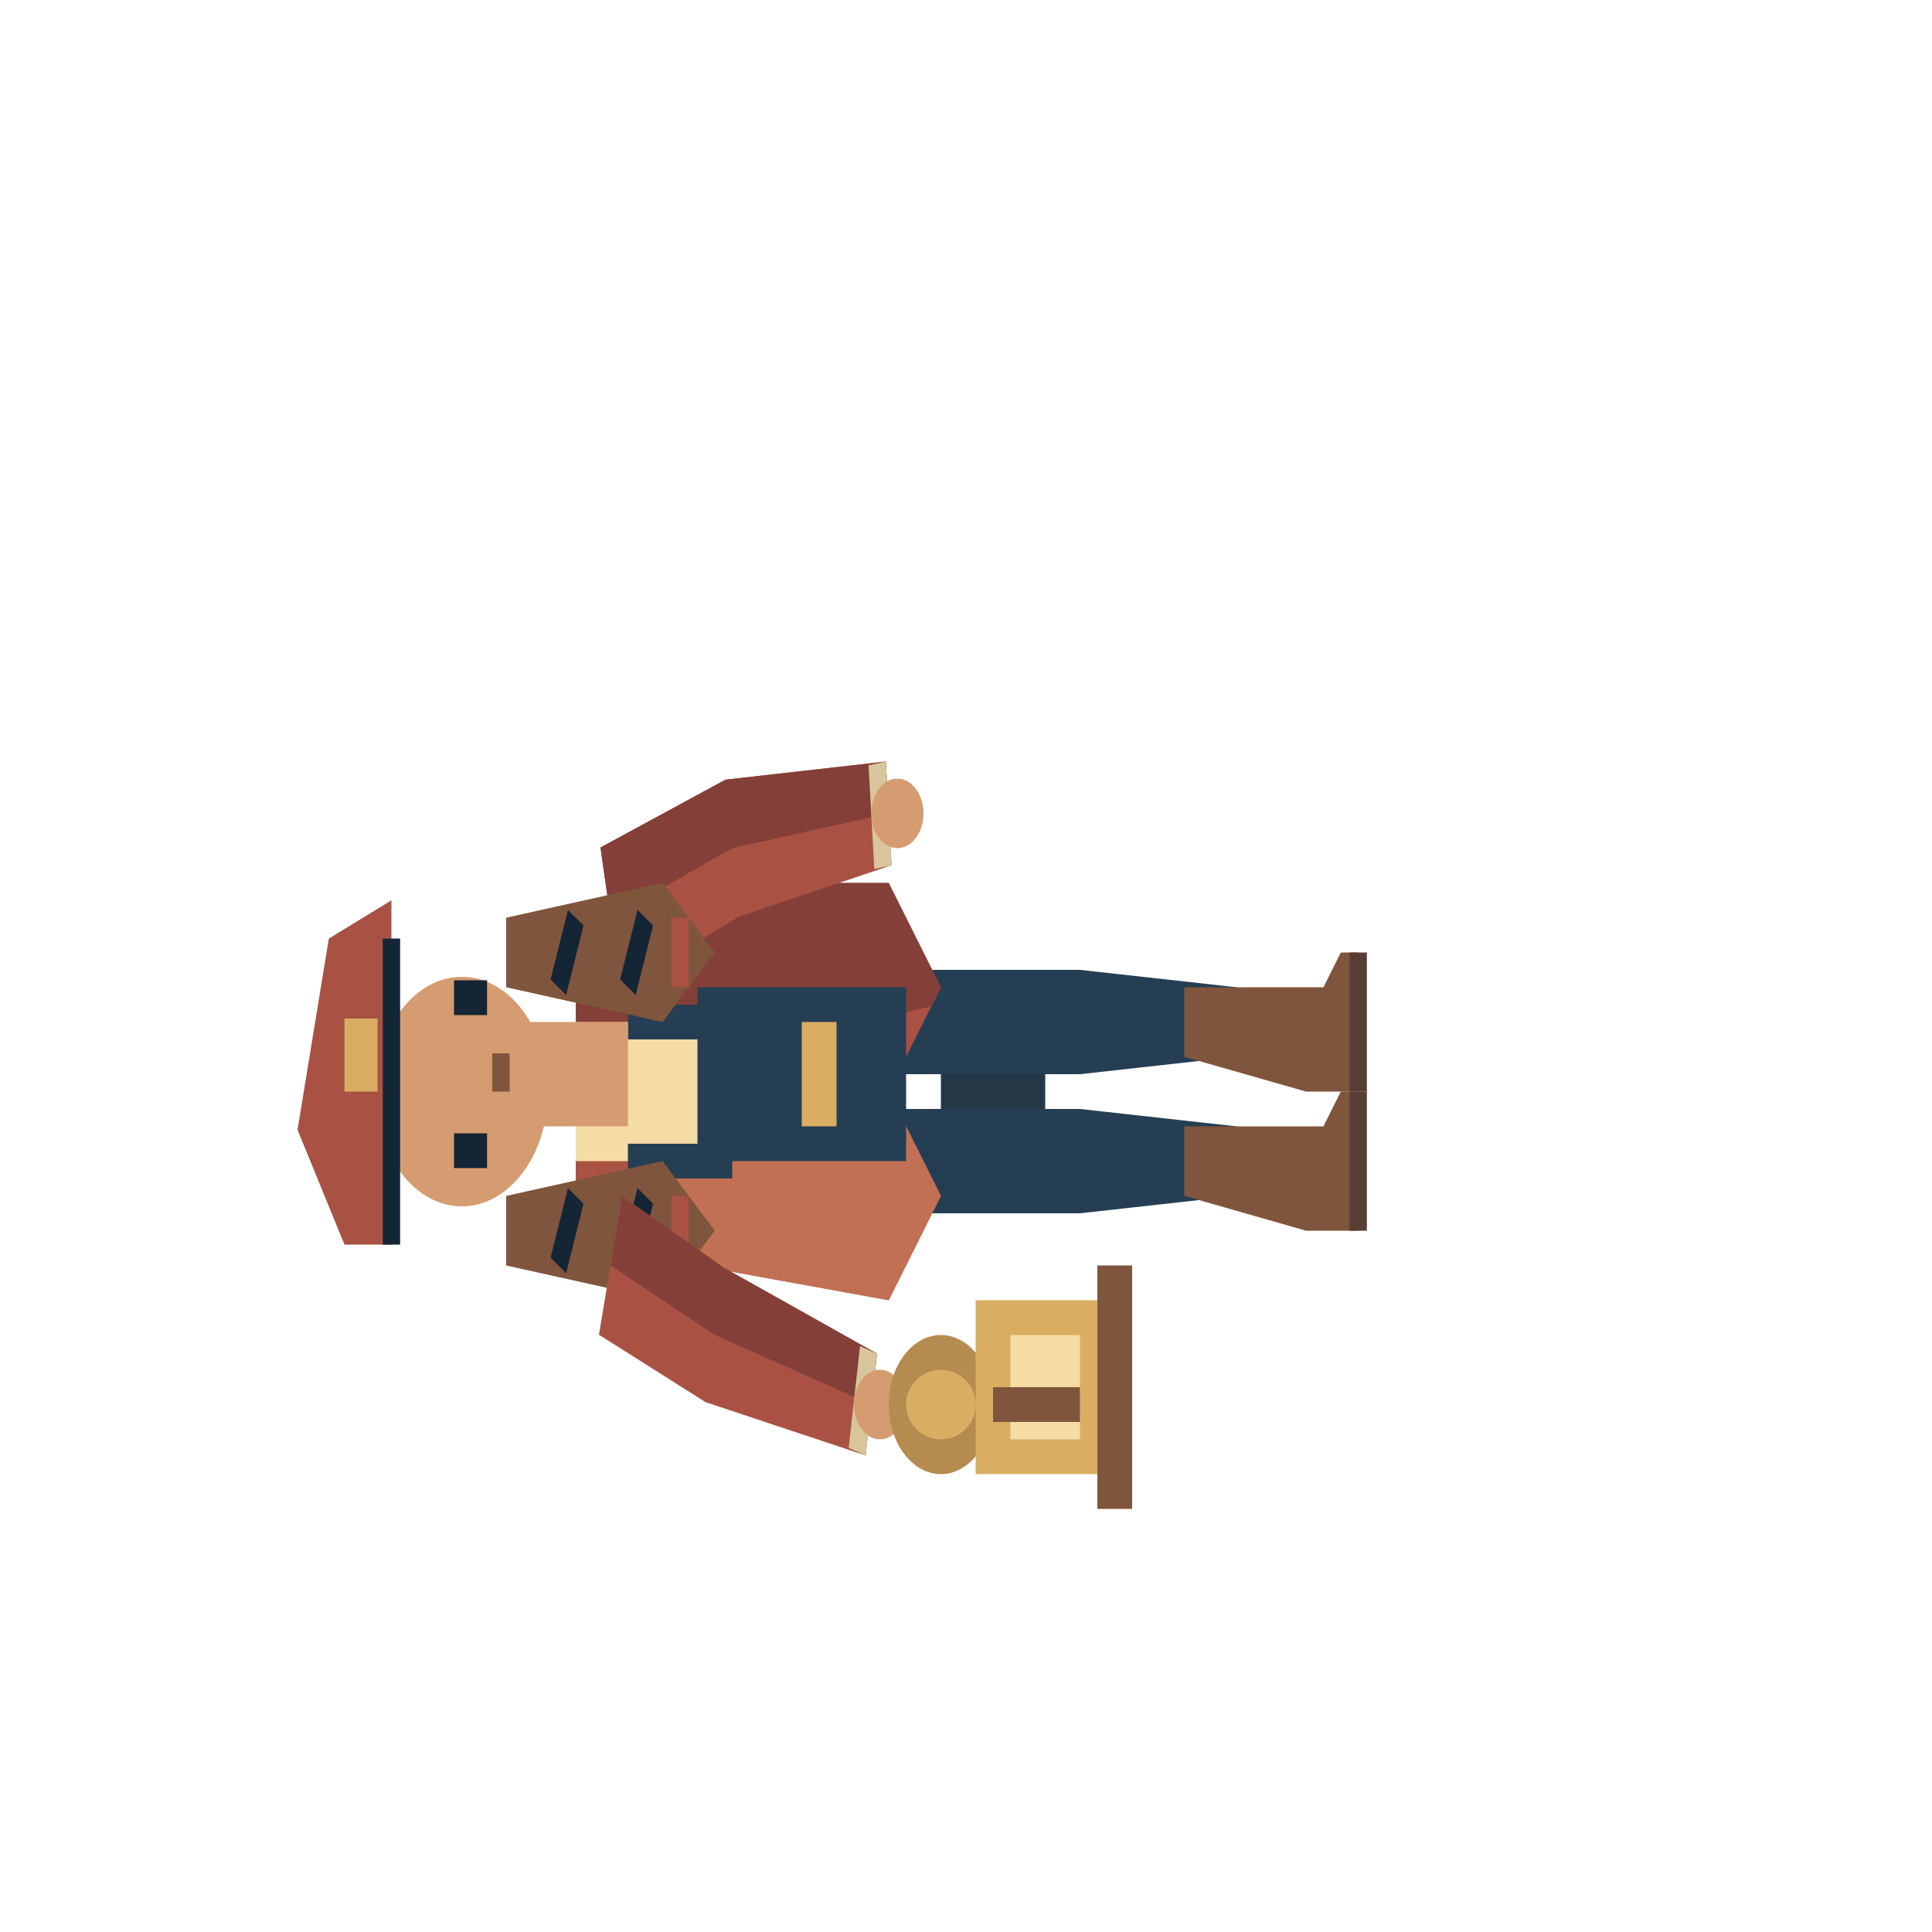
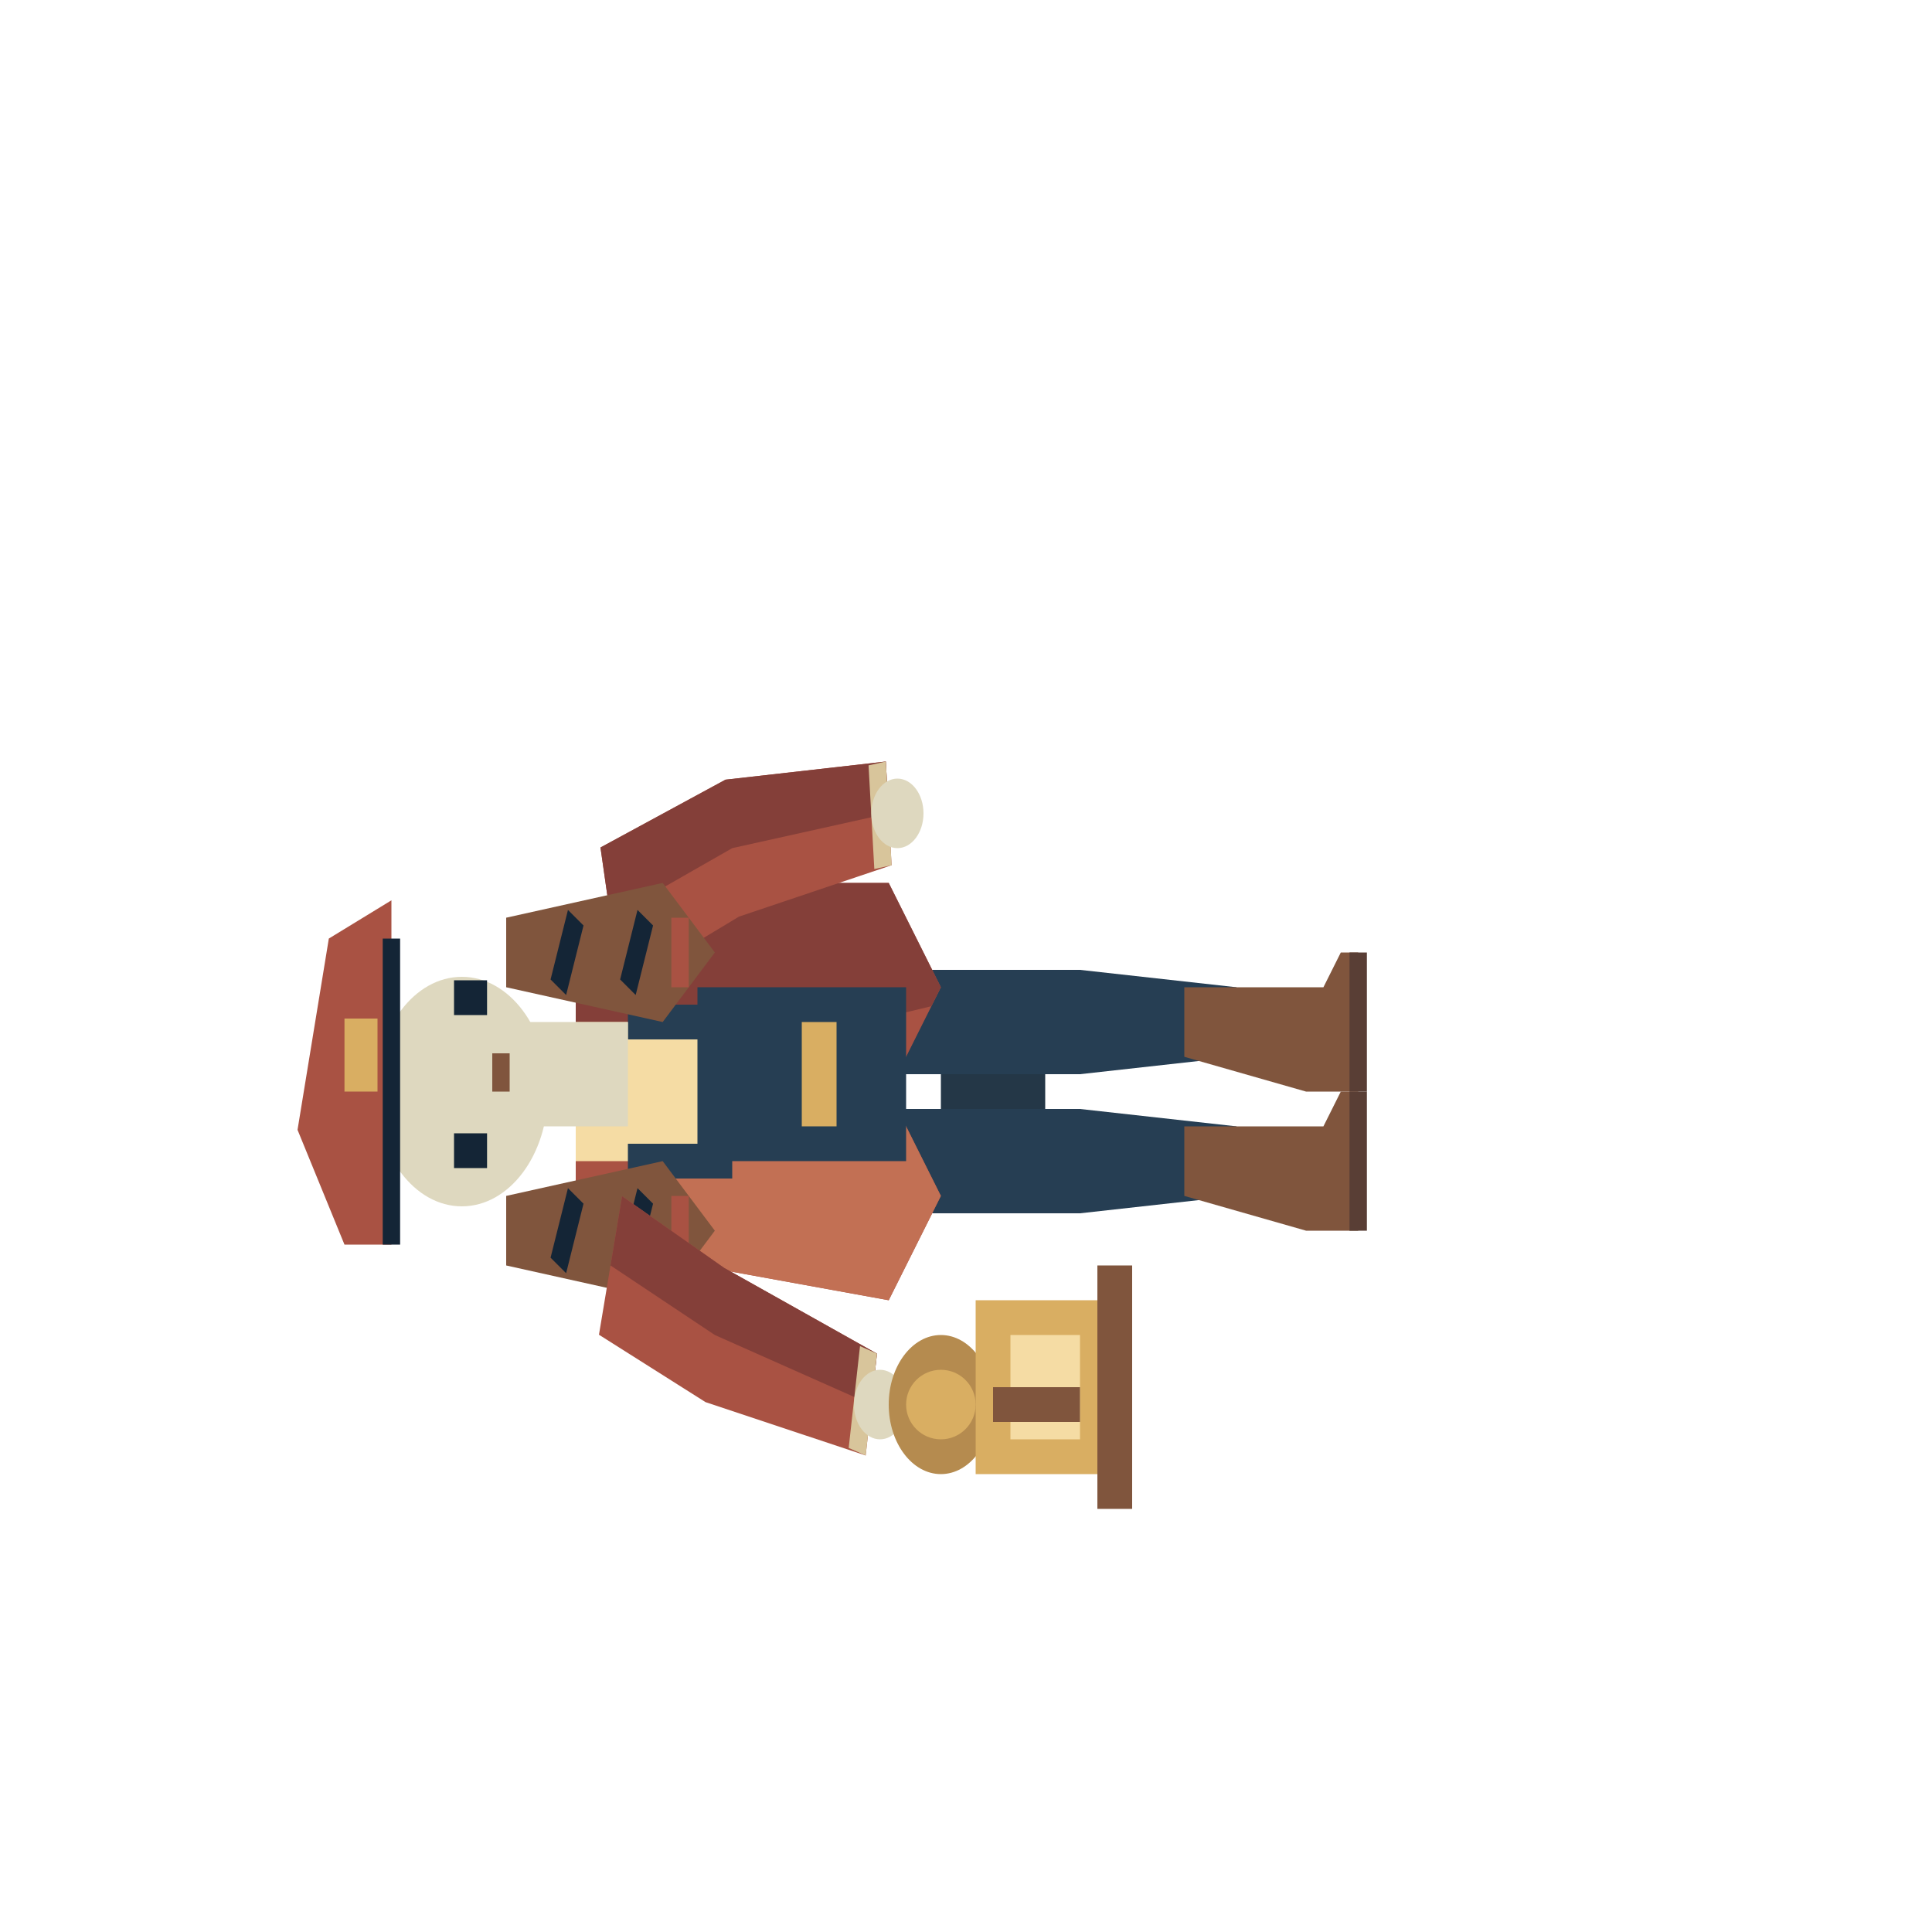
<svg xmlns="http://www.w3.org/2000/svg" width="80" height="80" viewBox="0 0 80 80">
  <g transform="translate(8 74) rotate(-90) scale(.72)">
    <g transform="scale(2 1)">
      <polygon points="16.5,39 19.5,39 19.5,51.0 19,60 17,60 16.5,51.0" fill="#263e53" />
      <polygon points="17,57 19,57 19,65 20,66 20,67 16,67 16,64" fill="#80553d" />
      <polyline points="16,67 20,67" fill="none" stroke="#593e35" stroke-width="1" />
      <polygon points="20.5,39 23.5,39 23.5,51.0 23,60 21,60 20.5,51.0" fill="#263e53" />
      <polygon points="21,57 23,57 23,65 24,66 24,67 20,67 20,64" fill="#80553d" />
      <polyline points="20,67 24,67" fill="none" stroke="#593e35" stroke-width="1" />
      <polyline points="20,43 20,49" fill="none" stroke="#243747" stroke-width="1" />
      <polygon points="16,22 24,22 26,30 26,40 23,43 20,40 17,43 14,40 15,29" fill="#a95243" />
      <polygon points="20.0,22.0 24,22 26,30 26,40 23,43 22.455,42.455" fill="#843f39" />
      <polygon points="16,22 17.0,22.0 19.25,40.75 17,43 14,40 15,29" fill="#c27054" />
      <polygon points="18,22 22,22 22,29 20,32 18,29" fill="#f5dca4" />
      <rect x="18" y="29" width="5" height="12" fill="#263e53" />
      <polyline points="18,25 18,31" fill="none" stroke="#263e53" stroke-width="1" />
      <polyline points="22,25 22,31" fill="none" stroke="#263e53" stroke-width="1" />
      <rect x="19" y="35" width="3" height="2" fill="#d9ae62" />
      <polygon points="22.981,24.577 25.031,31.388 26.509,40.166 29.491,39.834 28.969,30.612 27.019,23.423" fill="#a95243" />
      <polygon points="25,24 27,31 28,40 29.491,39.834 28.969,30.612 27.019,23.423" fill="#843f39" />
      <polygon points="26.399,39.172 26.509,40.166 29.491,39.834 29.38,38.84" fill="#d8c59b" />
-       <ellipse cx="28.0" cy="40.5" rx="1.0" ry="1.5" fill="#d49c70" />
-       <rect x="19" y="19" width="3" height="6" fill="#d49c70" />
+       <ellipse cx="28.0" cy="40.5" rx="1.0" ry="1.5" fill="#ded8bf" />
+       <rect x="19" y="19" width="3" height="6" fill="#ded8bf" />
      <polygon points="15,18 17,18 18,27 16,30 14,27" fill="#80553d" />
      <polyline points="15,21 17,22" fill="none" stroke="#142536" stroke-width="1" />
      <polyline points="15,25 17,26" fill="none" stroke="#142536" stroke-width="1" />
      <polyline points="15,28 17,28" fill="none" stroke="#a95243" stroke-width="1" />
      <polygon points="23,18 25,18 26,27 24,30 22,27" fill="#80553d" />
      <polyline points="23,21 25,22" fill="none" stroke="#142536" stroke-width="1" />
      <polyline points="23,25 25,26" fill="none" stroke="#142536" stroke-width="1" />
      <polyline points="23,28 25,28" fill="none" stroke="#a95243" stroke-width="1" />
-       <ellipse cx="20.0" cy="15.45" rx="3.3" ry="4.95" fill="#d49c70" />
+       <ellipse cx="20.0" cy="15.45" rx="3.3" ry="4.95" fill="#ded8bf" />
      <rect x="17.8" y="15.0" width="1.0" height="1.9" fill="#142536" />
      <rect x="22.2" y="15.0" width="1.0" height="1.9" fill="#142536" />
      <polyline points="20.0,17.7 21.1,17.7" fill="none" stroke="#80553d" stroke-width="1" />
      <polygon points="15.6,8.7 18.9,6.0 24.4,7.8 25.5,11.4 15.6,11.4" fill="#a95243" />
      <polyline points="15.6,11.4 24.4,11.4" fill="none" stroke="#142536" stroke-width="1" />
      <rect x="20.0" y="8.7" width="2.1" height="1.9" fill="#d9ae62" />
      <polygon points="13.008,23.336 11.07,29.465 9.536,38.675 12.464,39.325 14.93,30.535 16.992,24.664" fill="#a95243" />
      <polygon points="15,24 13,30 11,39 12.464,39.325 14.93,30.535 16.992,24.664" fill="#843f39" />
      <polygon points="9.753,37.698 9.536,38.675 12.464,39.325 12.681,38.349" fill="#d8c59b" />
-       <ellipse cx="11.0" cy="39.5" rx="1.0" ry="1.5" fill="#d49c70" />
+       <ellipse cx="11.0" cy="39.5" rx="1.0" ry="1.5" fill="#ded8bf" />
      <ellipse cx="11.0" cy="43.0" rx="2.0" ry="3.0" fill="#b58b4f" />
      <ellipse cx="11.0" cy="43.0" rx="1.0" ry="2.0" fill="#d9ae62" />
      <rect x="9" y="45" width="5" height="8" fill="#d9ae62" />
      <rect x="10" y="47" width="3" height="4" fill="#f5dca4" />
      <polyline points="11,46 11,51" fill="none" stroke="#80553d" stroke-width="1" />
      <rect x="8" y="52" width="7" height="2" fill="#80553d" />
    </g>
  </g>
</svg>
